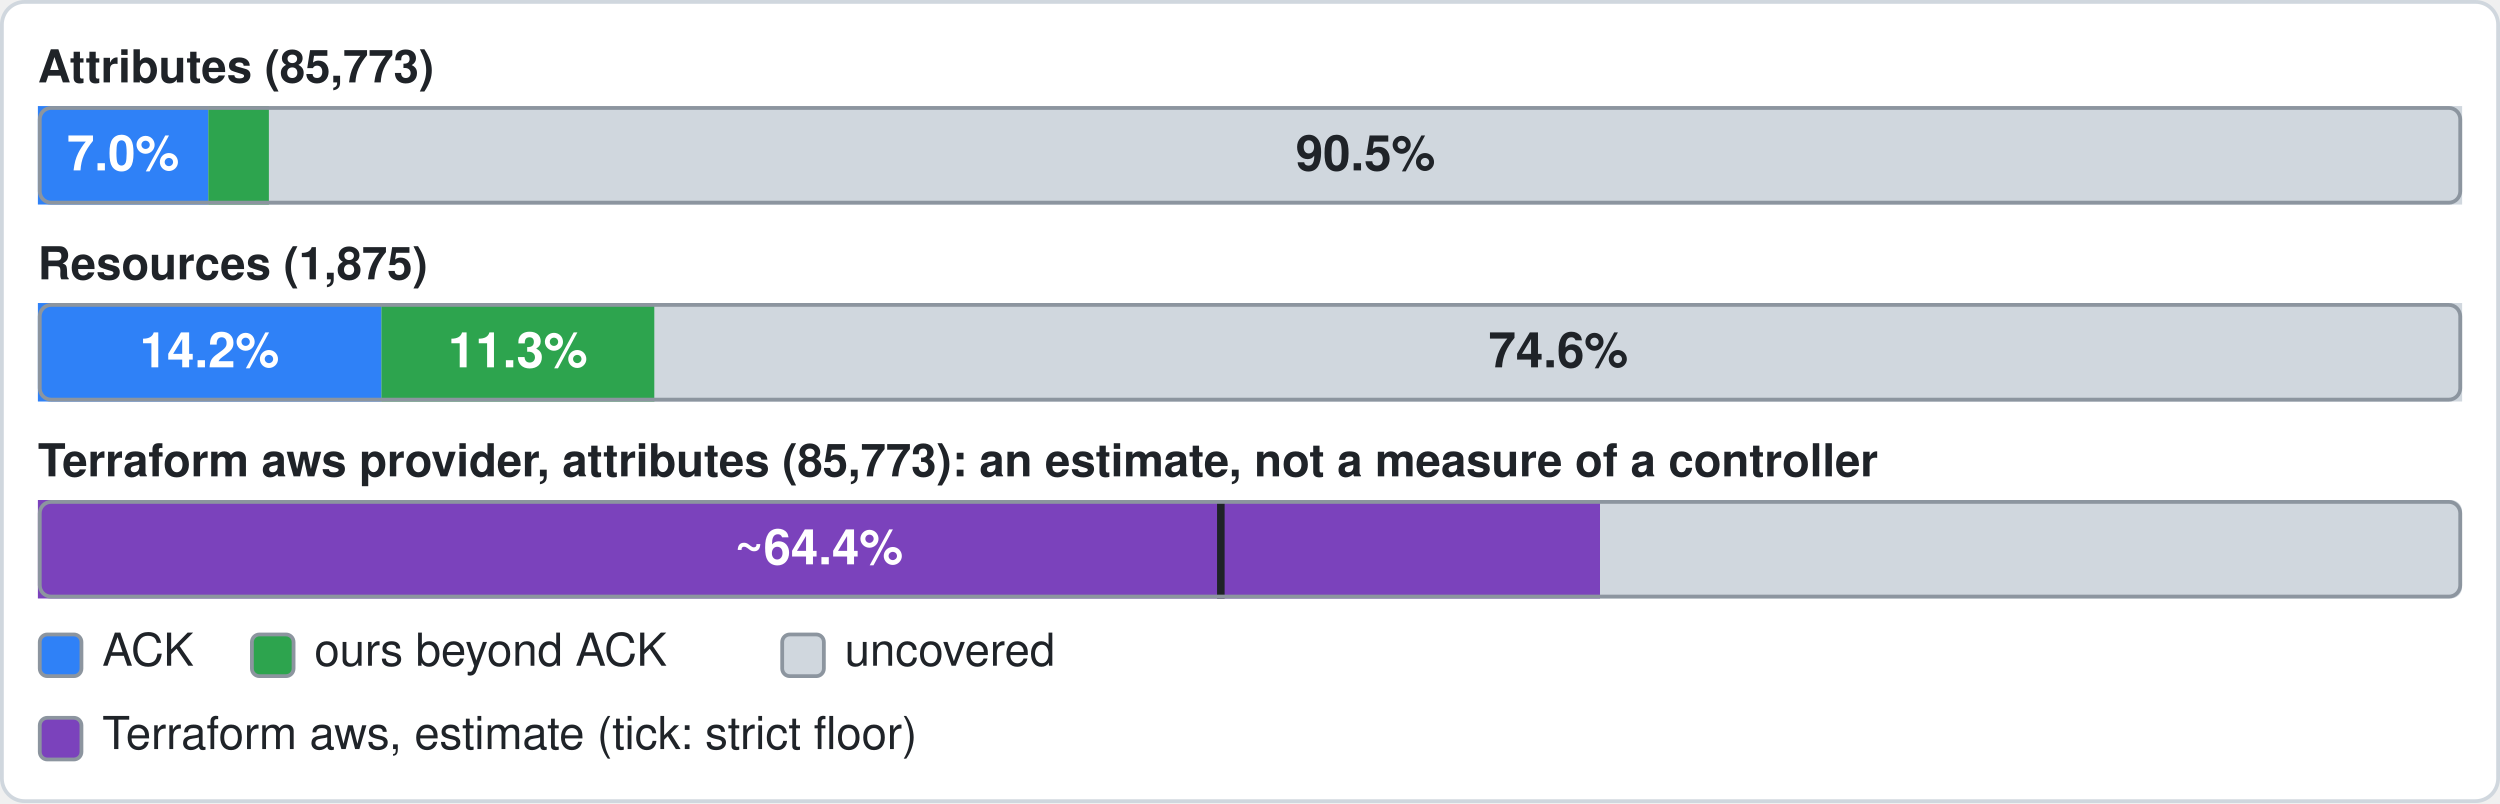
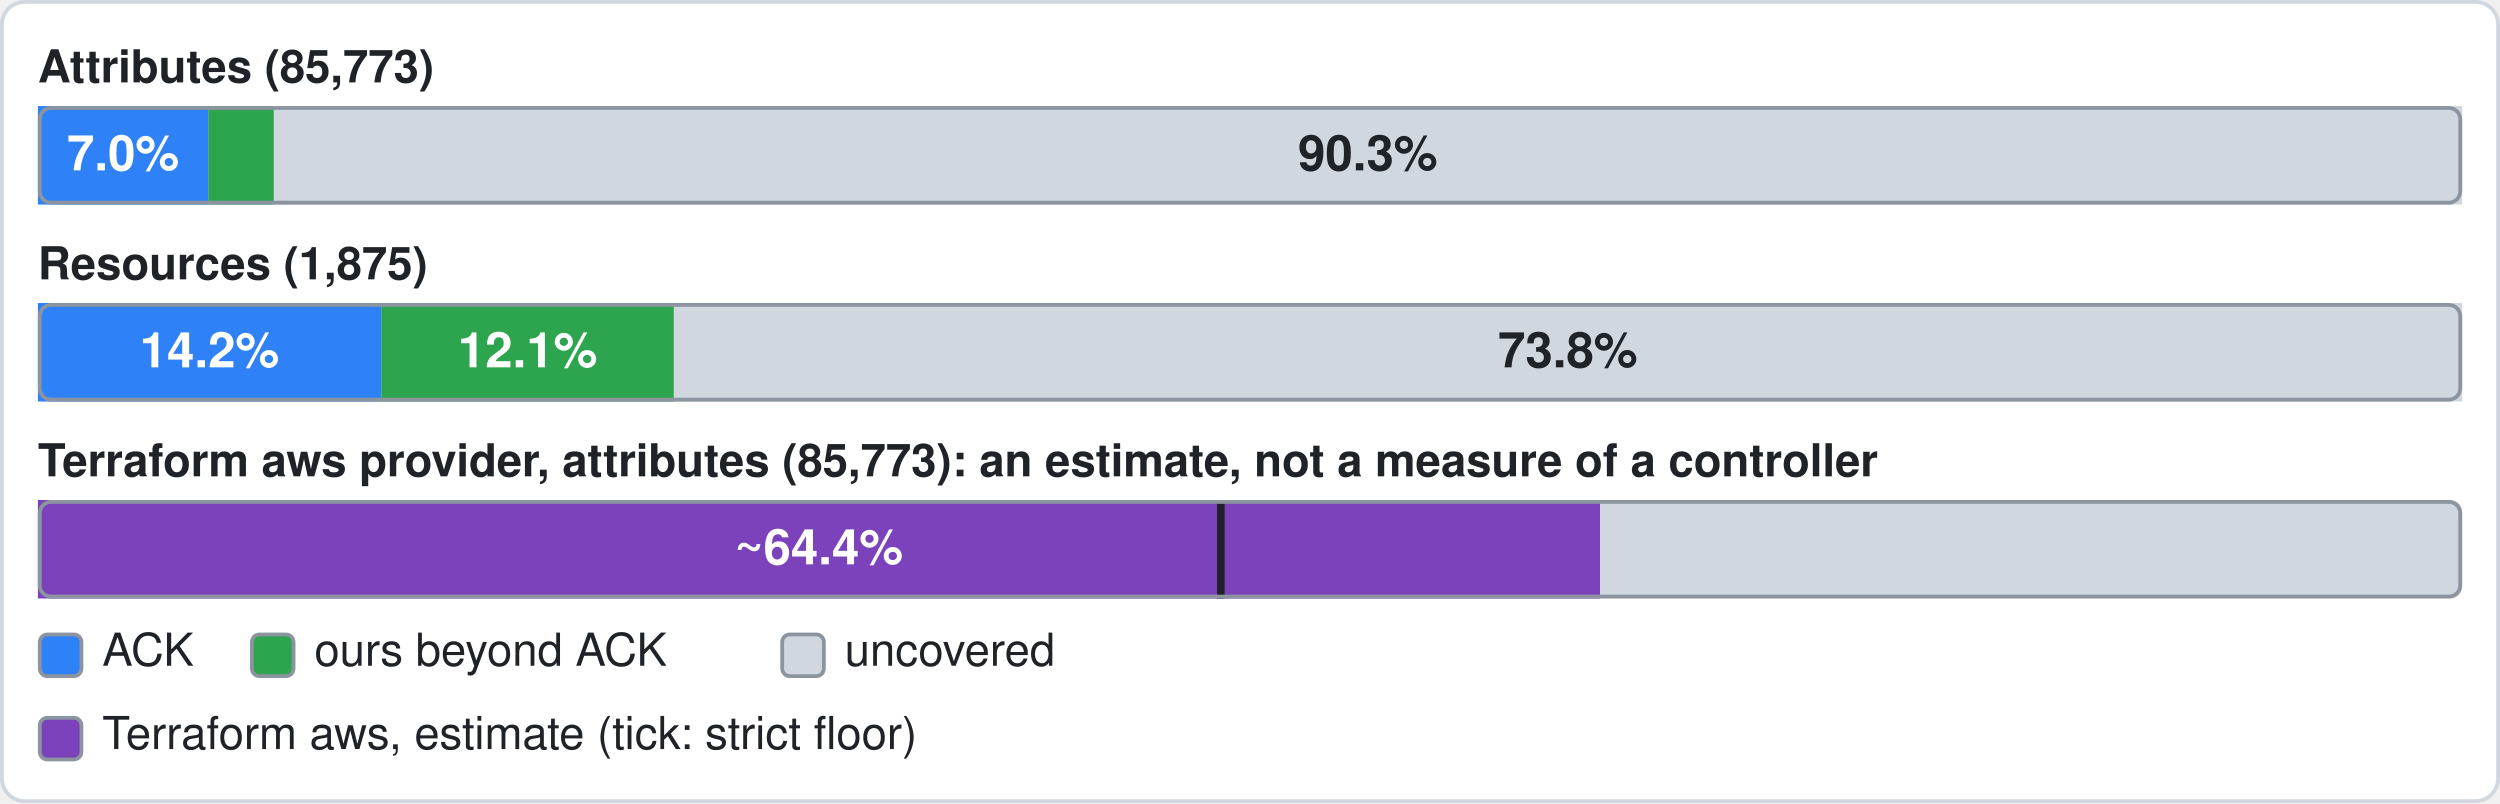
- <svg xmlns="http://www.w3.org/2000/svg" width="660" height="212" viewBox="0 0 660 212" role="img" aria-label="All services: official 7.0%, ours beyond official 2.5%, uncovered 90.5% of 85773 attributes; Terraform aws provider (estimate): 64.4% of 85773 attributes, at least 48.8%; resources: official 14.2%, ours beyond official 11.3%, uncovered 74.6% of 1875">
+ <svg xmlns="http://www.w3.org/2000/svg" width="660" height="212" viewBox="0 0 660 212" role="img" aria-label="All services: official 7.0%, ours beyond official 2.7%, uncovered 90.3% of 85773 attributes; Terraform aws provider (estimate): 64.4% of 85773 attributes, at least 48.8%; resources: official 14.2%, ours beyond official 12.1%, uncovered 73.8% of 1875">
  <rect x="0.5" y="0.5" width="659" height="211" rx="6" fill="#ffffff" stroke="#d0d7de" />
  <text x="10" y="19" font-family="-apple-system,BlinkMacSystemFont,'Segoe UI',Helvetica,Arial,sans-serif" font-size="12" font-weight="600" fill="#1f2328" dominant-baseline="central">Attributes (85,773)</text>
  <rect x="10" y="28" width="640" height="26" rx="3" fill="#d0d7de" />
  <rect x="10" y="28" width="45" height="26" fill="#2f81f7" />
  <text x="32.5" y="42" font-family="-apple-system,BlinkMacSystemFont,'Segoe UI',Helvetica,Arial,sans-serif" font-size="13" font-weight="600" fill="#ffffff" text-anchor="middle" dominant-baseline="central">7.0%</text>
-   <rect x="55" y="28" width="16" height="26" fill="#2da44e" />
-   <rect x="71" y="28" width="579" height="26" fill="#d0d7de" />
-   <text x="360.5" y="42" font-family="-apple-system,BlinkMacSystemFont,'Segoe UI',Helvetica,Arial,sans-serif" font-size="13" font-weight="600" fill="#1f2328" text-anchor="middle" dominant-baseline="central">90.5%</text>
+   <rect x="55" y="28" width="17.3" height="26" fill="#2da44e" />
+   <rect x="72.3" y="28" width="577.7" height="26" fill="#d0d7de" />
+   <text x="361.1" y="42" font-family="-apple-system,BlinkMacSystemFont,'Segoe UI',Helvetica,Arial,sans-serif" font-size="13" font-weight="600" fill="#1f2328" text-anchor="middle" dominant-baseline="central">90.3%</text>
  <rect x="10.5" y="28.5" width="639" height="25" rx="3" fill="none" stroke="#8c959f" />
  <text x="10" y="71" font-family="-apple-system,BlinkMacSystemFont,'Segoe UI',Helvetica,Arial,sans-serif" font-size="12" font-weight="600" fill="#1f2328" dominant-baseline="central">Resources (1,875)</text>
  <rect x="10" y="80" width="640" height="26" rx="3" fill="#d0d7de" />
  <rect x="10" y="80" width="90.7" height="26" fill="#2f81f7" />
  <text x="55.3" y="94" font-family="-apple-system,BlinkMacSystemFont,'Segoe UI',Helvetica,Arial,sans-serif" font-size="13" font-weight="600" fill="#ffffff" text-anchor="middle" dominant-baseline="central">14.2%</text>
-   <rect x="100.7" y="80" width="72.1" height="26" fill="#2da44e" />
-   <text x="136.7" y="94" font-family="-apple-system,BlinkMacSystemFont,'Segoe UI',Helvetica,Arial,sans-serif" font-size="13" font-weight="600" fill="#ffffff" text-anchor="middle" dominant-baseline="central">11.3%</text>
-   <rect x="172.8" y="80" width="477.2" height="26" fill="#d0d7de" />
-   <text x="411.4" y="94" font-family="-apple-system,BlinkMacSystemFont,'Segoe UI',Helvetica,Arial,sans-serif" font-size="13" font-weight="600" fill="#1f2328" text-anchor="middle" dominant-baseline="central">74.6%</text>
+   <rect x="100.7" y="80" width="77.2" height="26" fill="#2da44e" />
+   <text x="139.3" y="94" font-family="-apple-system,BlinkMacSystemFont,'Segoe UI',Helvetica,Arial,sans-serif" font-size="13" font-weight="600" fill="#ffffff" text-anchor="middle" dominant-baseline="central">12.1%</text>
+   <rect x="177.9" y="80" width="472.1" height="26" fill="#d0d7de" />
+   <text x="413.9" y="94" font-family="-apple-system,BlinkMacSystemFont,'Segoe UI',Helvetica,Arial,sans-serif" font-size="13" font-weight="600" fill="#1f2328" text-anchor="middle" dominant-baseline="central">73.8%</text>
  <rect x="10.5" y="80.5" width="639" height="25" rx="3" fill="none" stroke="#8c959f" />
  <text x="10" y="123" font-family="-apple-system,BlinkMacSystemFont,'Segoe UI',Helvetica,Arial,sans-serif" font-size="12" font-weight="600" fill="#1f2328" dominant-baseline="central">Terraform aws provider, attributes (85,773): an estimate, not a measure of a controller</text>
  <rect x="10" y="132" width="640" height="26" rx="3" fill="#d0d7de" />
  <rect x="10" y="132" width="412.4" height="26" fill="#7b42bc" />
  <rect x="321.3" y="132" width="2" height="26" fill="#1f2328" />
  <text x="216.2" y="146" font-family="-apple-system,BlinkMacSystemFont,'Segoe UI',Helvetica,Arial,sans-serif" font-size="13" font-weight="600" fill="#ffffff" text-anchor="middle" dominant-baseline="central">~64.4%</text>
  <rect x="10.5" y="132.5" width="639" height="25" rx="3" fill="none" stroke="#8c959f" />
  <rect x="10.5" y="167.5" width="11" height="11" rx="2" fill="#2f81f7" stroke="#8c959f" />
  <text x="27" y="173" font-family="-apple-system,BlinkMacSystemFont,'Segoe UI',Helvetica,Arial,sans-serif" font-size="12" fill="#1f2328" dominant-baseline="central">ACK</text>
  <rect x="66.5" y="167.5" width="11" height="11" rx="2" fill="#2da44e" stroke="#8c959f" />
  <text x="83" y="173" font-family="-apple-system,BlinkMacSystemFont,'Segoe UI',Helvetica,Arial,sans-serif" font-size="12" fill="#1f2328" dominant-baseline="central">ours beyond ACK</text>
  <rect x="206.5" y="167.5" width="11" height="11" rx="2" fill="#d0d7de" stroke="#8c959f" />
  <text x="223" y="173" font-family="-apple-system,BlinkMacSystemFont,'Segoe UI',Helvetica,Arial,sans-serif" font-size="12" fill="#1f2328" dominant-baseline="central">uncovered</text>
  <rect x="10.5" y="189.5" width="11" height="11" rx="2" fill="#7b42bc" stroke="#8c959f" />
  <text x="27" y="195" font-family="-apple-system,BlinkMacSystemFont,'Segoe UI',Helvetica,Arial,sans-serif" font-size="12" fill="#1f2328" dominant-baseline="central">Terraform aws, estimate (tick: strict floor)</text>
</svg>
